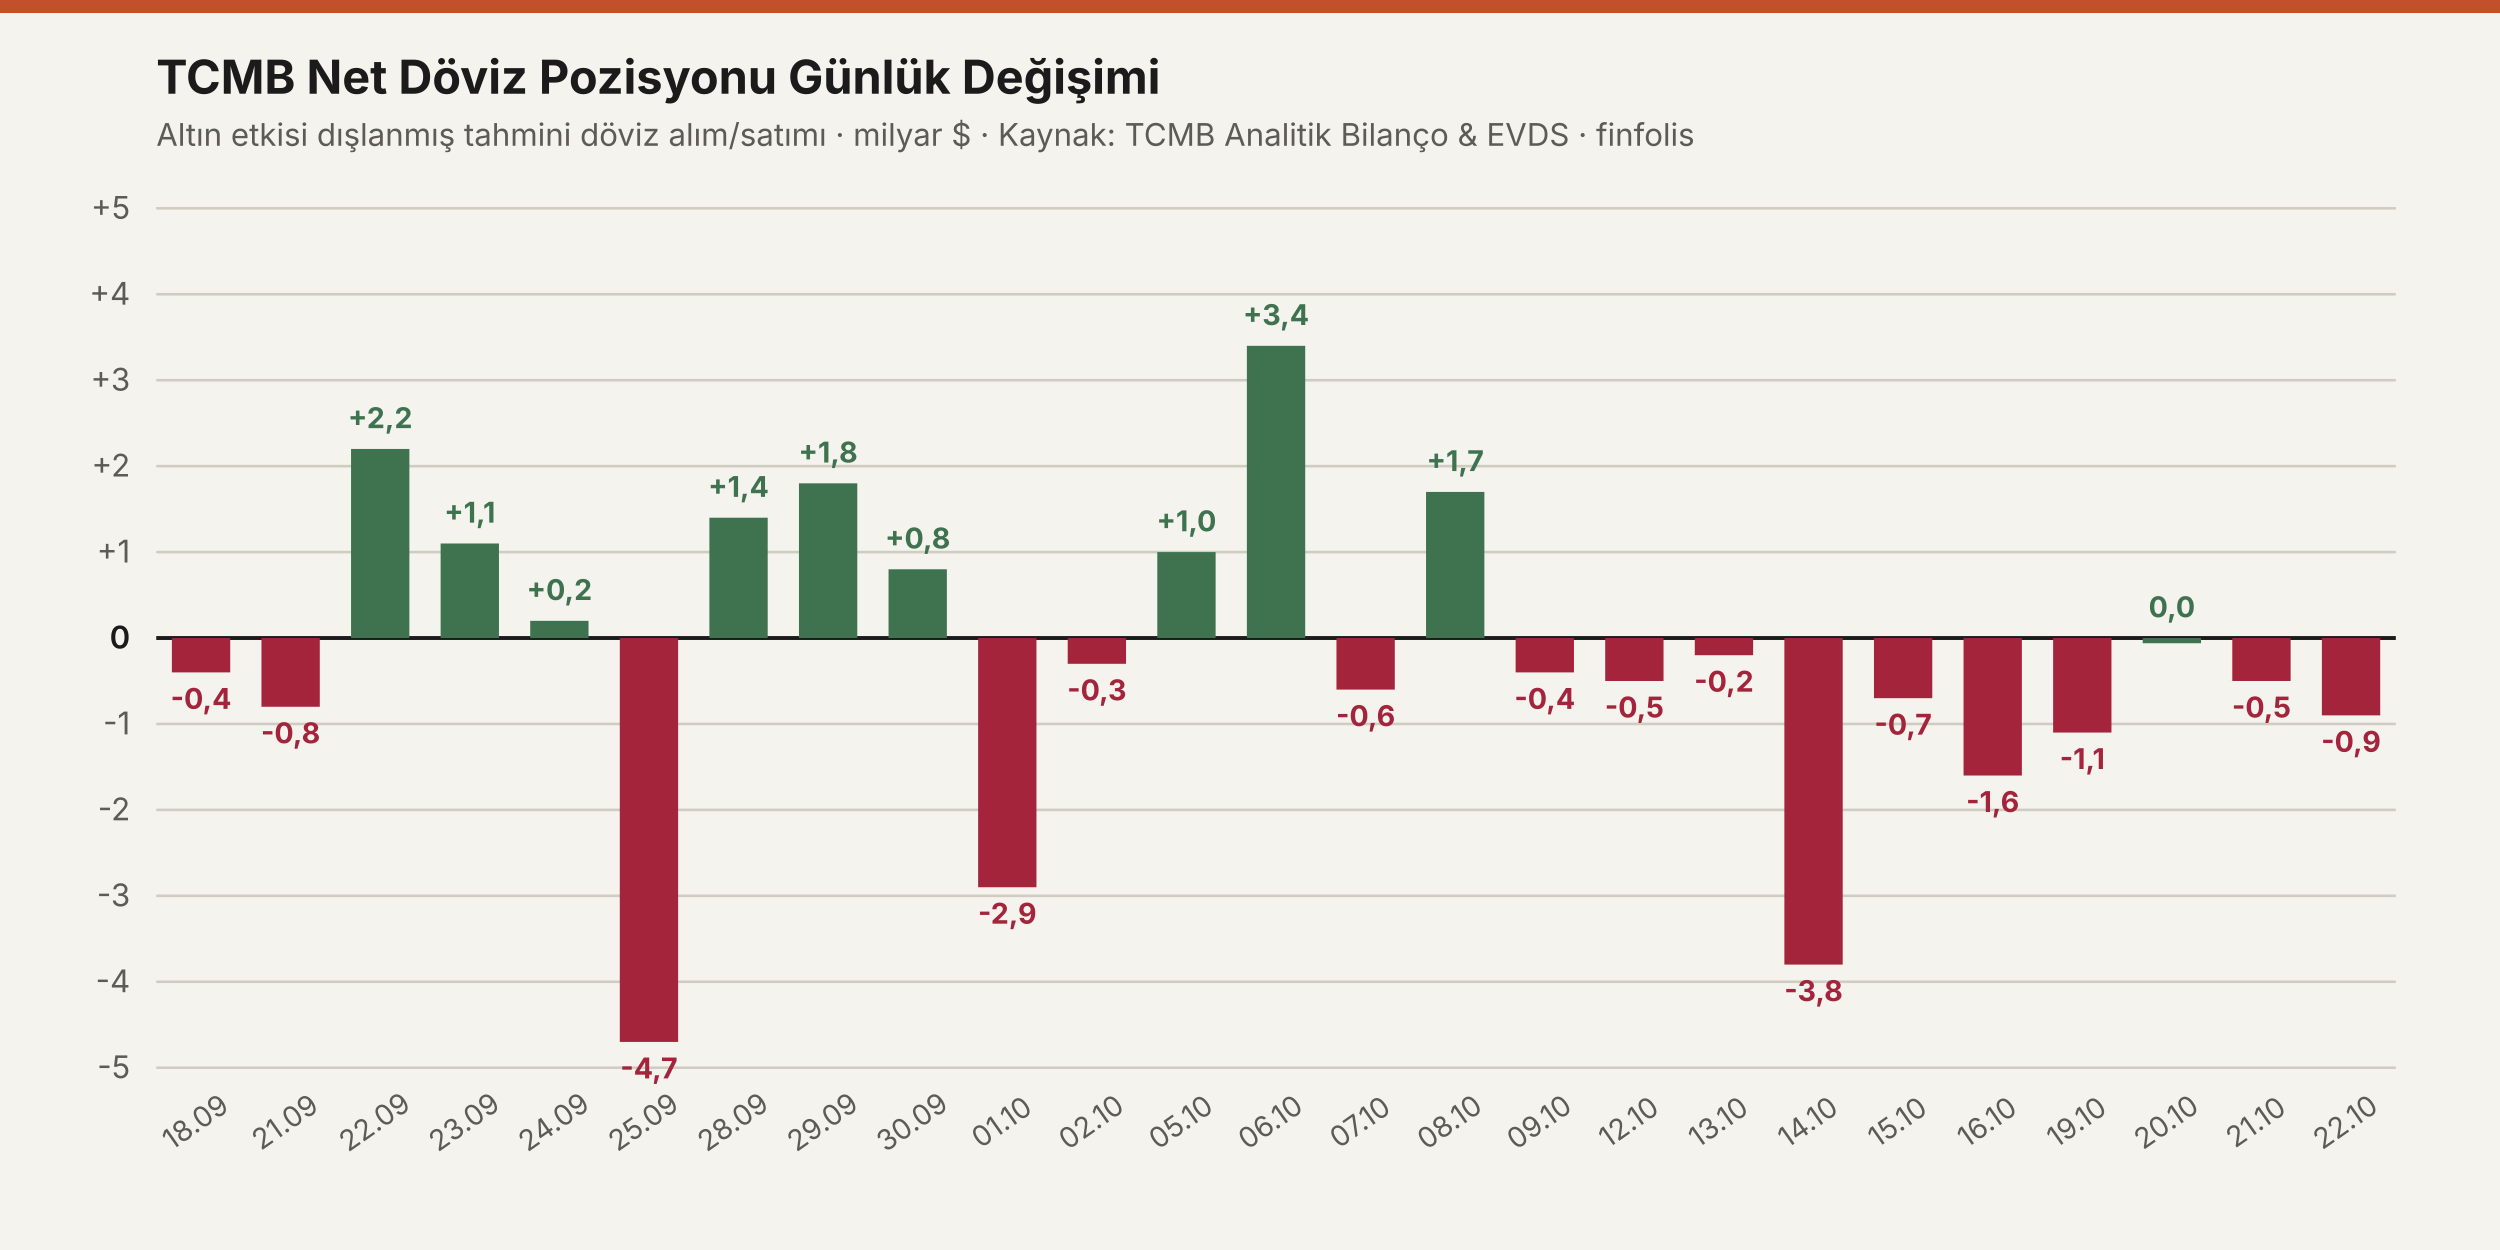
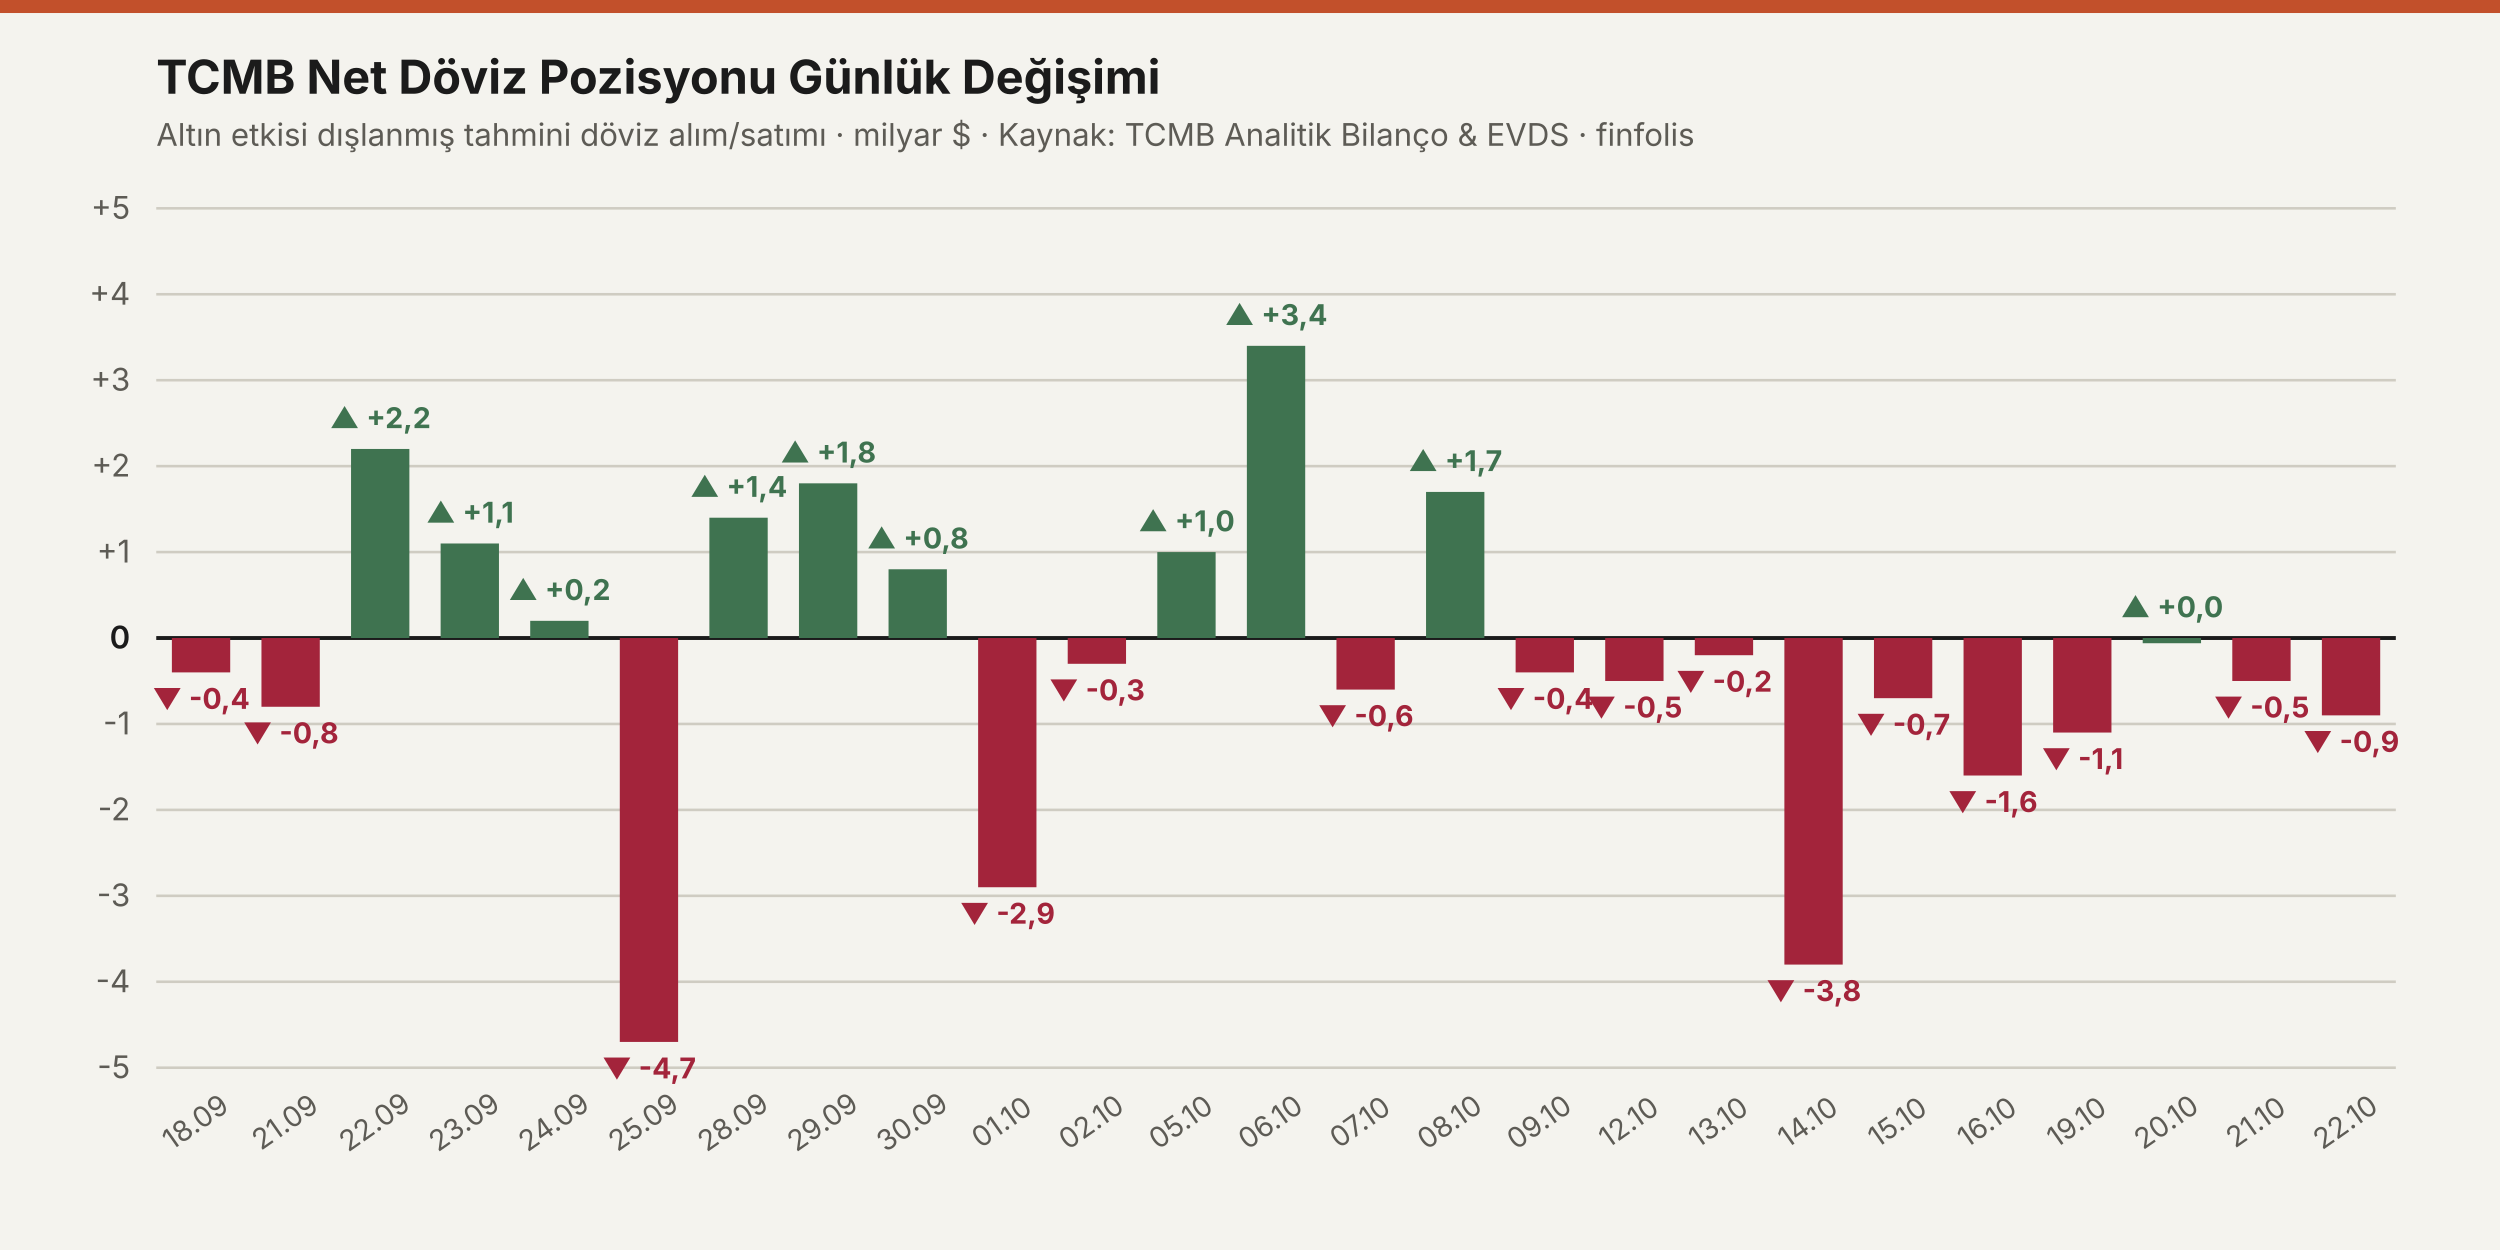
<svg xmlns="http://www.w3.org/2000/svg" viewBox="0 0 960 480" width="100%" height="100%">
  <rect width="960" height="480" fill="#f4f3ee" />
  <rect x="0" y="0" width="960" height="5" fill="#c2502b" />
  <text x="60" y="36" fill="#1b1b1b" font-size="18" font-weight="700" font-family="system-ui, -apple-system, sans-serif">
    TCMB Net Döviz Pozisyonu Günlük Değişimi
  </text>
  <text x="60" y="56" fill="#5d5b55" font-size="12" font-family="system-ui, -apple-system, sans-serif">
    Altın etkisi dışlanmış tahmini döviz alım/satımı · milyar $ · Kaynak: TCMB Analitik Bilanço &amp; EVDS · finfolis
  </text>
  <line x1="60" y1="410" x2="920" y2="410" stroke="#cfccc2" stroke-width="1" />
  <text x="50" y="414" fill="#5d5b55" font-size="12" font-weight="400" font-family="system-ui, -apple-system, sans-serif" text-anchor="end">-5</text>
  <line x1="60" y1="377" x2="920" y2="377" stroke="#cfccc2" stroke-width="1" />
  <text x="50" y="381" fill="#5d5b55" font-size="12" font-weight="400" font-family="system-ui, -apple-system, sans-serif" text-anchor="end">-4</text>
  <line x1="60" y1="344" x2="920" y2="344" stroke="#cfccc2" stroke-width="1" />
  <text x="50" y="348" fill="#5d5b55" font-size="12" font-weight="400" font-family="system-ui, -apple-system, sans-serif" text-anchor="end">-3</text>
  <line x1="60" y1="311" x2="920" y2="311" stroke="#cfccc2" stroke-width="1" />
  <text x="50" y="315" fill="#5d5b55" font-size="12" font-weight="400" font-family="system-ui, -apple-system, sans-serif" text-anchor="end">-2</text>
  <line x1="60" y1="278" x2="920" y2="278" stroke="#cfccc2" stroke-width="1" />
  <text x="50" y="282" fill="#5d5b55" font-size="12" font-weight="400" font-family="system-ui, -apple-system, sans-serif" text-anchor="end">-1</text>
  <line x1="60" y1="245" x2="920" y2="245" stroke="#1b1b1b" stroke-width="1.5" />
  <text x="50" y="249" fill="#1b1b1b" font-size="12" font-weight="600" font-family="system-ui, -apple-system, sans-serif" text-anchor="end">0</text>
  <line x1="60" y1="212" x2="920" y2="212" stroke="#cfccc2" stroke-width="1" />
  <text x="50" y="216" fill="#5d5b55" font-size="12" font-weight="400" font-family="system-ui, -apple-system, sans-serif" text-anchor="end">+1</text>
  <line x1="60" y1="179" x2="920" y2="179" stroke="#cfccc2" stroke-width="1" />
  <text x="50" y="183" fill="#5d5b55" font-size="12" font-weight="400" font-family="system-ui, -apple-system, sans-serif" text-anchor="end">+2</text>
  <line x1="60" y1="146" x2="920" y2="146" stroke="#cfccc2" stroke-width="1" />
  <text x="50" y="150" fill="#5d5b55" font-size="12" font-weight="400" font-family="system-ui, -apple-system, sans-serif" text-anchor="end">+3</text>
  <line x1="60" y1="113" x2="920" y2="113" stroke="#cfccc2" stroke-width="1" />
  <text x="50" y="117" fill="#5d5b55" font-size="12" font-weight="400" font-family="system-ui, -apple-system, sans-serif" text-anchor="end">+4</text>
  <line x1="60" y1="80" x2="920" y2="80" stroke="#cfccc2" stroke-width="1" />
  <text x="50" y="84" fill="#5d5b55" font-size="12" font-weight="400" font-family="system-ui, -apple-system, sans-serif" text-anchor="end">+5</text>
  <rect x="66.0" y="245.0" width="22.4" height="13.2" fill="#a3243b" />
-   <text x="77.2" y="272.2" fill="#a3243b" font-size="11" font-weight="700" font-family="system-ui, -apple-system, sans-serif" text-anchor="middle">-0,4</text>
+   <text x="77.2" y="272.2" fill="#a3243b" font-size="11" font-weight="700" font-family="system-ui, -apple-system, sans-serif" text-anchor="middle">▼ -0,4</text>
  <rect x="100.4" y="245.0" width="22.4" height="26.4" fill="#a3243b" />
-   <text x="111.6" y="285.4" fill="#a3243b" font-size="11" font-weight="700" font-family="system-ui, -apple-system, sans-serif" text-anchor="middle">-0,8</text>
+   <text x="111.6" y="285.4" fill="#a3243b" font-size="11" font-weight="700" font-family="system-ui, -apple-system, sans-serif" text-anchor="middle">▼ -0,8</text>
  <rect x="134.8" y="172.4" width="22.4" height="72.6" fill="#3f7350" />
-   <text x="146.0" y="164.4" fill="#3f7350" font-size="11" font-weight="700" font-family="system-ui, -apple-system, sans-serif" text-anchor="middle">+2,2</text>
+   <text x="146.0" y="164.4" fill="#3f7350" font-size="11" font-weight="700" font-family="system-ui, -apple-system, sans-serif" text-anchor="middle">▲ +2,2</text>
  <rect x="169.2" y="208.7" width="22.4" height="36.3" fill="#3f7350" />
-   <text x="180.4" y="200.7" fill="#3f7350" font-size="11" font-weight="700" font-family="system-ui, -apple-system, sans-serif" text-anchor="middle">+1,1</text>
+   <text x="180.4" y="200.7" fill="#3f7350" font-size="11" font-weight="700" font-family="system-ui, -apple-system, sans-serif" text-anchor="middle">▲ +1,1</text>
  <rect x="203.6" y="238.4" width="22.4" height="6.6" fill="#3f7350" />
-   <text x="214.8" y="230.4" fill="#3f7350" font-size="11" font-weight="700" font-family="system-ui, -apple-system, sans-serif" text-anchor="middle">+0,2</text>
+   <text x="214.8" y="230.4" fill="#3f7350" font-size="11" font-weight="700" font-family="system-ui, -apple-system, sans-serif" text-anchor="middle">▲ +0,2</text>
  <rect x="238.0" y="245.0" width="22.4" height="155.1" fill="#a3243b" />
-   <text x="249.2" y="414.1" fill="#a3243b" font-size="11" font-weight="700" font-family="system-ui, -apple-system, sans-serif" text-anchor="middle">-4,7</text>
+   <text x="249.2" y="414.1" fill="#a3243b" font-size="11" font-weight="700" font-family="system-ui, -apple-system, sans-serif" text-anchor="middle">▼ -4,7</text>
  <rect x="272.4" y="198.8" width="22.4" height="46.2" fill="#3f7350" />
-   <text x="283.6" y="190.8" fill="#3f7350" font-size="11" font-weight="700" font-family="system-ui, -apple-system, sans-serif" text-anchor="middle">+1,4</text>
+   <text x="283.6" y="190.8" fill="#3f7350" font-size="11" font-weight="700" font-family="system-ui, -apple-system, sans-serif" text-anchor="middle">▲ +1,4</text>
  <rect x="306.8" y="185.6" width="22.4" height="59.4" fill="#3f7350" />
-   <text x="318.0" y="177.6" fill="#3f7350" font-size="11" font-weight="700" font-family="system-ui, -apple-system, sans-serif" text-anchor="middle">+1,8</text>
+   <text x="318.0" y="177.6" fill="#3f7350" font-size="11" font-weight="700" font-family="system-ui, -apple-system, sans-serif" text-anchor="middle">▲ +1,8</text>
  <rect x="341.2" y="218.6" width="22.4" height="26.4" fill="#3f7350" />
-   <text x="352.4" y="210.6" fill="#3f7350" font-size="11" font-weight="700" font-family="system-ui, -apple-system, sans-serif" text-anchor="middle">+0,8</text>
+   <text x="352.4" y="210.6" fill="#3f7350" font-size="11" font-weight="700" font-family="system-ui, -apple-system, sans-serif" text-anchor="middle">▲ +0,8</text>
  <rect x="375.6" y="245.0" width="22.4" height="95.7" fill="#a3243b" />
-   <text x="386.8" y="354.7" fill="#a3243b" font-size="11" font-weight="700" font-family="system-ui, -apple-system, sans-serif" text-anchor="middle">-2,9</text>
+   <text x="386.8" y="354.7" fill="#a3243b" font-size="11" font-weight="700" font-family="system-ui, -apple-system, sans-serif" text-anchor="middle">▼ -2,9</text>
  <rect x="410.0" y="245.0" width="22.4" height="9.9" fill="#a3243b" />
-   <text x="421.2" y="268.9" fill="#a3243b" font-size="11" font-weight="700" font-family="system-ui, -apple-system, sans-serif" text-anchor="middle">-0,3</text>
+   <text x="421.2" y="268.9" fill="#a3243b" font-size="11" font-weight="700" font-family="system-ui, -apple-system, sans-serif" text-anchor="middle">▼ -0,3</text>
  <rect x="444.4" y="212.0" width="22.4" height="33.0" fill="#3f7350" />
-   <text x="455.6" y="204.0" fill="#3f7350" font-size="11" font-weight="700" font-family="system-ui, -apple-system, sans-serif" text-anchor="middle">+1,0</text>
+   <text x="455.6" y="204.0" fill="#3f7350" font-size="11" font-weight="700" font-family="system-ui, -apple-system, sans-serif" text-anchor="middle">▲ +1,0</text>
  <rect x="478.8" y="132.8" width="22.4" height="112.2" fill="#3f7350" />
-   <text x="490.0" y="124.8" fill="#3f7350" font-size="11" font-weight="700" font-family="system-ui, -apple-system, sans-serif" text-anchor="middle">+3,4</text>
+   <text x="490.0" y="124.8" fill="#3f7350" font-size="11" font-weight="700" font-family="system-ui, -apple-system, sans-serif" text-anchor="middle">▲ +3,4</text>
  <rect x="513.2" y="245.0" width="22.4" height="19.8" fill="#a3243b" />
-   <text x="524.4" y="278.8" fill="#a3243b" font-size="11" font-weight="700" font-family="system-ui, -apple-system, sans-serif" text-anchor="middle">-0,6</text>
+   <text x="524.4" y="278.8" fill="#a3243b" font-size="11" font-weight="700" font-family="system-ui, -apple-system, sans-serif" text-anchor="middle">▼ -0,6</text>
  <rect x="547.6" y="188.9" width="22.4" height="56.1" fill="#3f7350" />
-   <text x="558.8" y="180.9" fill="#3f7350" font-size="11" font-weight="700" font-family="system-ui, -apple-system, sans-serif" text-anchor="middle">+1,7</text>
+   <text x="558.8" y="180.9" fill="#3f7350" font-size="11" font-weight="700" font-family="system-ui, -apple-system, sans-serif" text-anchor="middle">▲ +1,7</text>
  <rect x="582.0" y="245.0" width="22.4" height="13.2" fill="#a3243b" />
-   <text x="593.2" y="272.2" fill="#a3243b" font-size="11" font-weight="700" font-family="system-ui, -apple-system, sans-serif" text-anchor="middle">-0,4</text>
+   <text x="593.2" y="272.2" fill="#a3243b" font-size="11" font-weight="700" font-family="system-ui, -apple-system, sans-serif" text-anchor="middle">▼ -0,4</text>
  <rect x="616.4" y="245.0" width="22.4" height="16.5" fill="#a3243b" />
-   <text x="627.6" y="275.5" fill="#a3243b" font-size="11" font-weight="700" font-family="system-ui, -apple-system, sans-serif" text-anchor="middle">-0,5</text>
+   <text x="627.6" y="275.5" fill="#a3243b" font-size="11" font-weight="700" font-family="system-ui, -apple-system, sans-serif" text-anchor="middle">▼ -0,5</text>
  <rect x="650.8" y="245.0" width="22.4" height="6.6" fill="#a3243b" />
-   <text x="662.0" y="265.6" fill="#a3243b" font-size="11" font-weight="700" font-family="system-ui, -apple-system, sans-serif" text-anchor="middle">-0,2</text>
+   <text x="662.0" y="265.6" fill="#a3243b" font-size="11" font-weight="700" font-family="system-ui, -apple-system, sans-serif" text-anchor="middle">▼ -0,2</text>
  <rect x="685.2" y="245.0" width="22.4" height="125.4" fill="#a3243b" />
-   <text x="696.4" y="384.4" fill="#a3243b" font-size="11" font-weight="700" font-family="system-ui, -apple-system, sans-serif" text-anchor="middle">-3,8</text>
+   <text x="696.4" y="384.4" fill="#a3243b" font-size="11" font-weight="700" font-family="system-ui, -apple-system, sans-serif" text-anchor="middle">▼ -3,8</text>
  <rect x="719.6" y="245.0" width="22.4" height="23.1" fill="#a3243b" />
-   <text x="730.8" y="282.1" fill="#a3243b" font-size="11" font-weight="700" font-family="system-ui, -apple-system, sans-serif" text-anchor="middle">-0,7</text>
+   <text x="730.8" y="282.1" fill="#a3243b" font-size="11" font-weight="700" font-family="system-ui, -apple-system, sans-serif" text-anchor="middle">▼ -0,7</text>
  <rect x="754.0" y="245.0" width="22.4" height="52.8" fill="#a3243b" />
-   <text x="765.2" y="311.8" fill="#a3243b" font-size="11" font-weight="700" font-family="system-ui, -apple-system, sans-serif" text-anchor="middle">-1,6</text>
+   <text x="765.2" y="311.8" fill="#a3243b" font-size="11" font-weight="700" font-family="system-ui, -apple-system, sans-serif" text-anchor="middle">▼ -1,6</text>
  <rect x="788.4" y="245.0" width="22.4" height="36.3" fill="#a3243b" />
-   <text x="799.6" y="295.3" fill="#a3243b" font-size="11" font-weight="700" font-family="system-ui, -apple-system, sans-serif" text-anchor="middle">-1,1</text>
+   <text x="799.6" y="295.3" fill="#a3243b" font-size="11" font-weight="700" font-family="system-ui, -apple-system, sans-serif" text-anchor="middle">▼ -1,1</text>
  <rect x="822.8" y="245.0" width="22.4" height="2.0" fill="#3f7350" />
-   <text x="834.0" y="237.0" fill="#3f7350" font-size="11" font-weight="700" font-family="system-ui, -apple-system, sans-serif" text-anchor="middle">0,0</text>
+   <text x="834.0" y="237.0" fill="#3f7350" font-size="11" font-weight="700" font-family="system-ui, -apple-system, sans-serif" text-anchor="middle">▲ +0,0</text>
  <rect x="857.2" y="245.0" width="22.4" height="16.5" fill="#a3243b" />
-   <text x="868.4" y="275.5" fill="#a3243b" font-size="11" font-weight="700" font-family="system-ui, -apple-system, sans-serif" text-anchor="middle">-0,5</text>
+   <text x="868.4" y="275.5" fill="#a3243b" font-size="11" font-weight="700" font-family="system-ui, -apple-system, sans-serif" text-anchor="middle">▼ -0,5</text>
  <rect x="891.6" y="245.0" width="22.4" height="29.7" fill="#a3243b" />
-   <text x="902.8" y="288.7" fill="#a3243b" font-size="11" font-weight="700" font-family="system-ui, -apple-system, sans-serif" text-anchor="middle">-0,9</text>
+   <text x="902.8" y="288.7" fill="#a3243b" font-size="11" font-weight="700" font-family="system-ui, -apple-system, sans-serif" text-anchor="middle">▼ -0,9</text>
  <text x="77.2" y="434" fill="#5d5b55" font-size="11" font-family="system-ui, -apple-system, sans-serif" text-anchor="middle" transform="rotate(-35 77.2 434)">18.09</text>
  <text x="111.6" y="434" fill="#5d5b55" font-size="11" font-family="system-ui, -apple-system, sans-serif" text-anchor="middle" transform="rotate(-35 111.6 434)">21.09</text>
  <text x="146.0" y="434" fill="#5d5b55" font-size="11" font-family="system-ui, -apple-system, sans-serif" text-anchor="middle" transform="rotate(-35 146.0 434)">22.09</text>
  <text x="180.4" y="434" fill="#5d5b55" font-size="11" font-family="system-ui, -apple-system, sans-serif" text-anchor="middle" transform="rotate(-35 180.4 434)">23.09</text>
  <text x="214.8" y="434" fill="#5d5b55" font-size="11" font-family="system-ui, -apple-system, sans-serif" text-anchor="middle" transform="rotate(-35 214.8 434)">24.09</text>
  <text x="249.2" y="434" fill="#5d5b55" font-size="11" font-family="system-ui, -apple-system, sans-serif" text-anchor="middle" transform="rotate(-35 249.2 434)">25.09</text>
  <text x="283.6" y="434" fill="#5d5b55" font-size="11" font-family="system-ui, -apple-system, sans-serif" text-anchor="middle" transform="rotate(-35 283.6 434)">28.09</text>
  <text x="318.0" y="434" fill="#5d5b55" font-size="11" font-family="system-ui, -apple-system, sans-serif" text-anchor="middle" transform="rotate(-35 318.0 434)">29.09</text>
  <text x="352.4" y="434" fill="#5d5b55" font-size="11" font-family="system-ui, -apple-system, sans-serif" text-anchor="middle" transform="rotate(-35 352.4 434)">30.09</text>
  <text x="386.8" y="434" fill="#5d5b55" font-size="11" font-family="system-ui, -apple-system, sans-serif" text-anchor="middle" transform="rotate(-35 386.8 434)">01.10</text>
  <text x="421.2" y="434" fill="#5d5b55" font-size="11" font-family="system-ui, -apple-system, sans-serif" text-anchor="middle" transform="rotate(-35 421.2 434)">02.10</text>
  <text x="455.6" y="434" fill="#5d5b55" font-size="11" font-family="system-ui, -apple-system, sans-serif" text-anchor="middle" transform="rotate(-35 455.6 434)">05.10</text>
  <text x="490.0" y="434" fill="#5d5b55" font-size="11" font-family="system-ui, -apple-system, sans-serif" text-anchor="middle" transform="rotate(-35 490.0 434)">06.10</text>
  <text x="524.4" y="434" fill="#5d5b55" font-size="11" font-family="system-ui, -apple-system, sans-serif" text-anchor="middle" transform="rotate(-35 524.4 434)">07.10</text>
  <text x="558.8" y="434" fill="#5d5b55" font-size="11" font-family="system-ui, -apple-system, sans-serif" text-anchor="middle" transform="rotate(-35 558.8 434)">08.10</text>
  <text x="593.2" y="434" fill="#5d5b55" font-size="11" font-family="system-ui, -apple-system, sans-serif" text-anchor="middle" transform="rotate(-35 593.2 434)">09.10</text>
  <text x="627.6" y="434" fill="#5d5b55" font-size="11" font-family="system-ui, -apple-system, sans-serif" text-anchor="middle" transform="rotate(-35 627.6 434)">12.10</text>
  <text x="662.0" y="434" fill="#5d5b55" font-size="11" font-family="system-ui, -apple-system, sans-serif" text-anchor="middle" transform="rotate(-35 662.0 434)">13.10</text>
  <text x="696.4" y="434" fill="#5d5b55" font-size="11" font-family="system-ui, -apple-system, sans-serif" text-anchor="middle" transform="rotate(-35 696.4 434)">14.10</text>
  <text x="730.8" y="434" fill="#5d5b55" font-size="11" font-family="system-ui, -apple-system, sans-serif" text-anchor="middle" transform="rotate(-35 730.8 434)">15.10</text>
  <text x="765.2" y="434" fill="#5d5b55" font-size="11" font-family="system-ui, -apple-system, sans-serif" text-anchor="middle" transform="rotate(-35 765.2 434)">16.10</text>
  <text x="799.6" y="434" fill="#5d5b55" font-size="11" font-family="system-ui, -apple-system, sans-serif" text-anchor="middle" transform="rotate(-35 799.6 434)">19.10</text>
  <text x="834.0" y="434" fill="#5d5b55" font-size="11" font-family="system-ui, -apple-system, sans-serif" text-anchor="middle" transform="rotate(-35 834.0 434)">20.10</text>
  <text x="868.4" y="434" fill="#5d5b55" font-size="11" font-family="system-ui, -apple-system, sans-serif" text-anchor="middle" transform="rotate(-35 868.4 434)">21.10</text>
  <text x="902.8" y="434" fill="#5d5b55" font-size="11" font-family="system-ui, -apple-system, sans-serif" text-anchor="middle" transform="rotate(-35 902.8 434)">22.10</text>
</svg>
